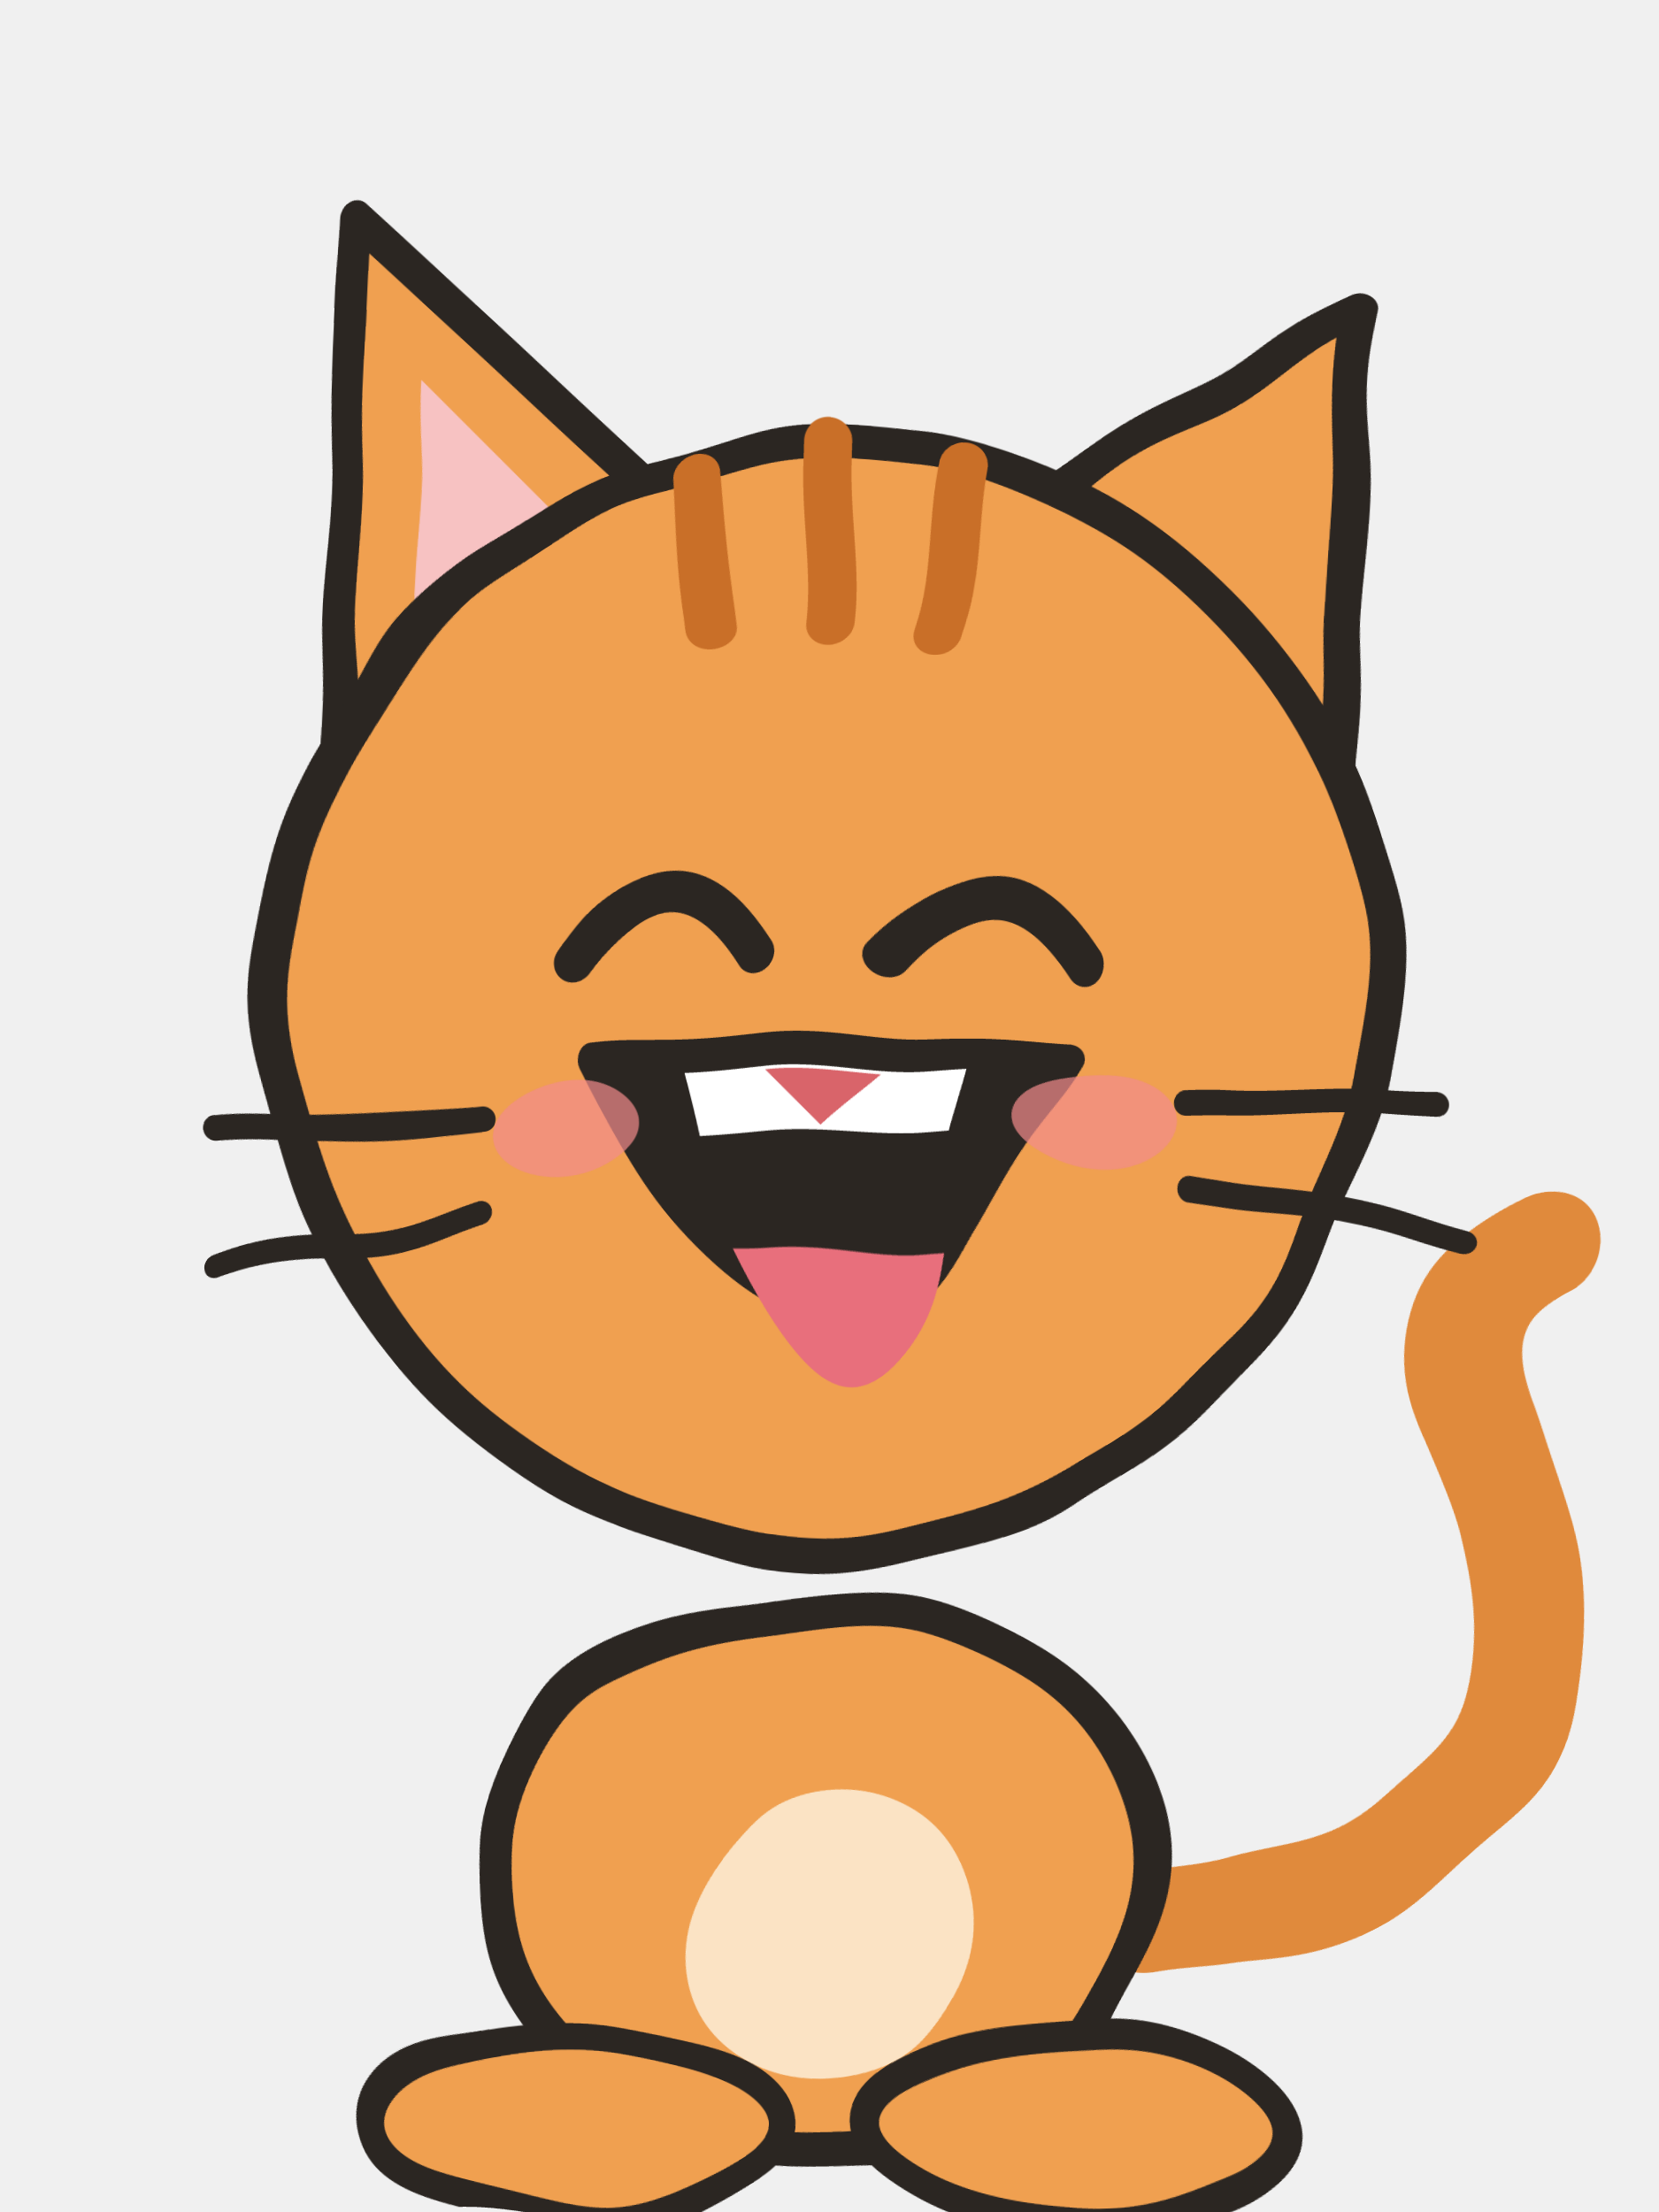
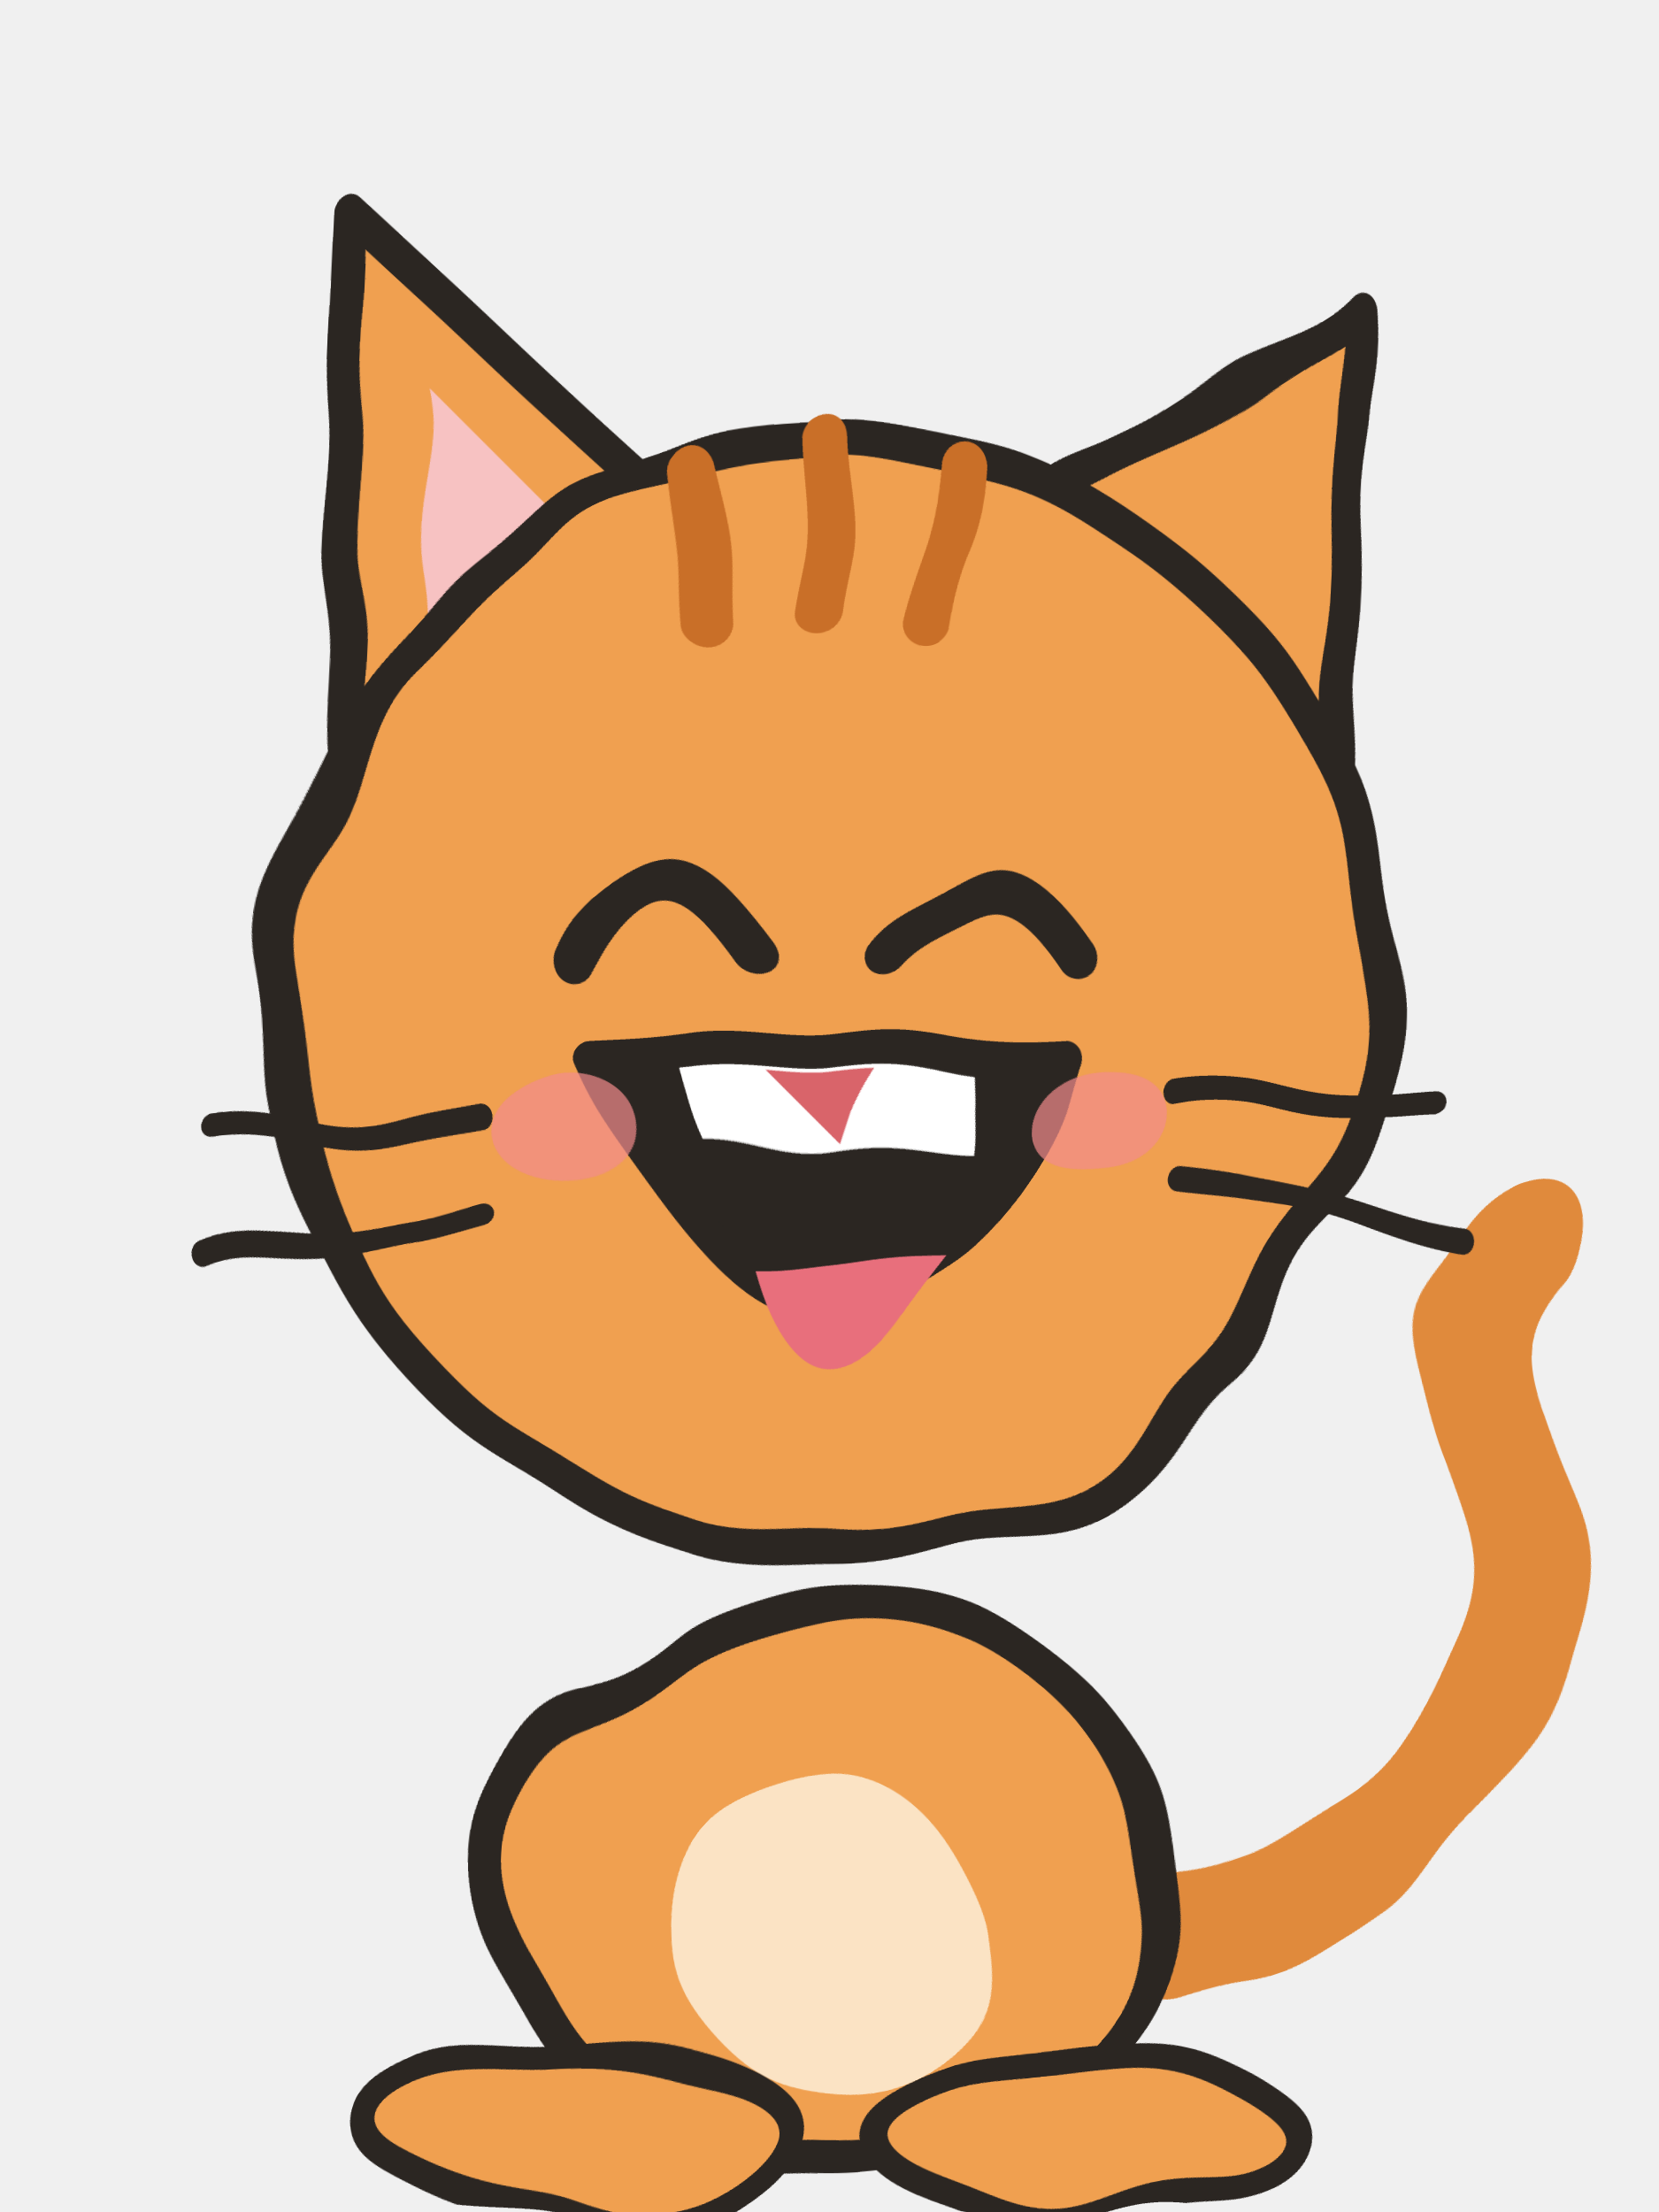
<svg xmlns="http://www.w3.org/2000/svg" overflow="visible" viewBox="0 0 120 160" width="120" height="160">
  <defs>
    <filter id="wobble" x="-10%" y="-10%" width="120%" height="120%">
-       <feTurbulence type="fractalNoise" baseFrequency="0.045" numOctaves="2" seed="7" />
-       <feDisplacementMap in="SourceGraphic" scale="4" />
+       <feTurbulence type="fractalNoise" baseFrequency="0.05" numOctaves="2" seed="7" />
+       <feDisplacementMap in="SourceGraphic" scale="5.5" />
    </filter>
  </defs>
  <g filter="url(#wobble)">
    <path d="M84 140 Q118 132 108 104 Q104 94 112 90" stroke="#e08a3c" stroke-width="8" stroke-linecap="round" fill="none" />
    <ellipse cx="60" cy="136" rx="24" ry="20" fill="#f0a050" stroke="#2b2622" stroke-width="2.5" />
    <ellipse cx="60" cy="140" rx="11" ry="11" fill="#fbe3c4" />
    <ellipse cx="42" cy="154" rx="15" ry="6" fill="#f0a050" stroke="#2b2622" stroke-width="2" />
    <ellipse cx="78" cy="154" rx="15" ry="6" fill="#f0a050" stroke="#2b2622" stroke-width="2" />
    <path d="M24 60 L26 16 L52 40 Z" fill="#f0a050" stroke="#2b2622" stroke-width="2.5" stroke-linejoin="round" />
    <path d="M96 60 L98 22 L70 40 Z" fill="#f0a050" stroke="#2b2622" stroke-width="2.5" stroke-linejoin="round" />
    <path d="M30 46 L31 28 L43 40 Z" fill="#f7c2c2" />
    <circle cx="60" cy="72" r="40" fill="#f0a050" stroke="#2b2622" stroke-width="2.5" />
    <path d="M50 34 L52 46 M60 32 L60 45 M70 34 L68 46" stroke="#c96f28" stroke-width="3.5" stroke-linecap="round" />
    <path d="M16 82 L34 80 M16 92 L34 87 M104 80 L86 80 M106 90 L86 86" stroke="#2b2622" stroke-width="1.8" stroke-linecap="round" />
    <path d="M41.6 69.7 Q48.5 59.35 55.4 69.7" stroke="#2b2622" stroke-width="2.99" stroke-linecap="round" stroke-linejoin="round" fill="none" />
    <path d="M64.6 69.7 Q71.5 59.35 78.4 69.7" stroke="#2b2622" stroke-width="2.99" stroke-linecap="round" stroke-linejoin="round" fill="none" />
    <path d="M42.75 76.6 Q60 111.1 77.25 76.6 Z" fill="#2b2622" stroke="#2b2622" stroke-width="2.3" stroke-linejoin="round" />
    <path d="M53.1 90.4 Q60 107.65 68.05 90.4 Z" fill="#e86f7c" />
    <path d="M49.65 77.75 L70.35 77.75 L69.2 82.35 L50.8 82.35 Z" fill="#fff" />
    <ellipse cx="40.45" cy="81.2" rx="5.75" ry="3.45" fill="#f28b8b" opacity="0.7" />
    <ellipse cx="79.55" cy="81.2" rx="5.75" ry="3.45" fill="#f28b8b" opacity="0.7" />
    <path d="M56 78 L64 78 L60 82 Z" fill="#d9646a" />
  </g>
</svg>
